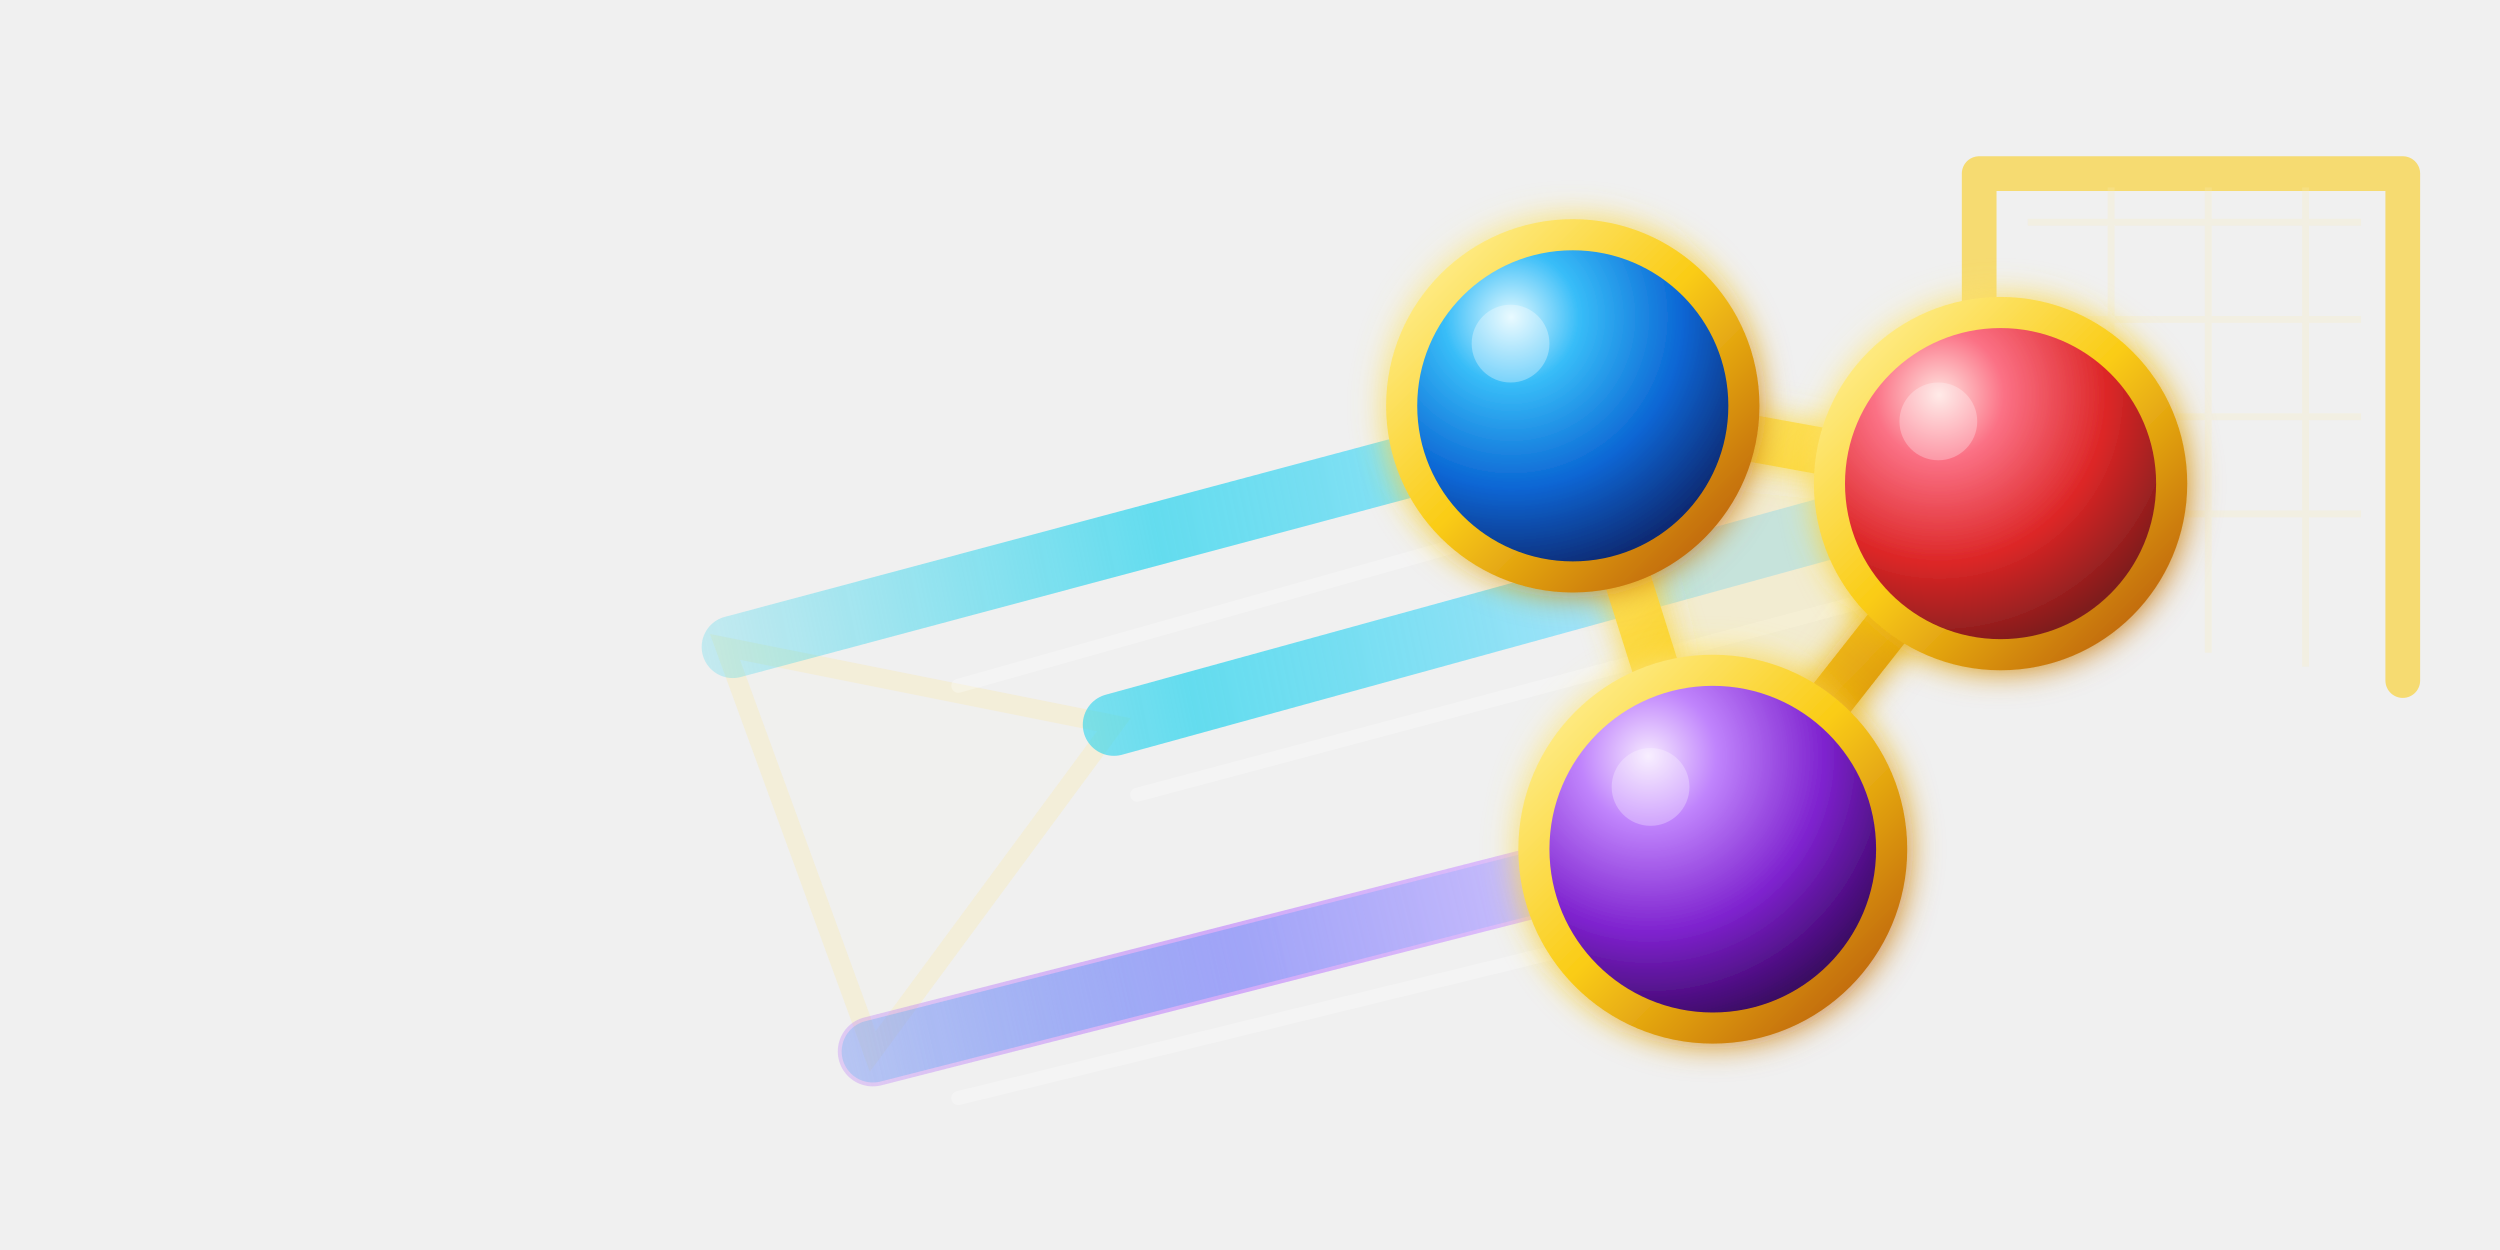
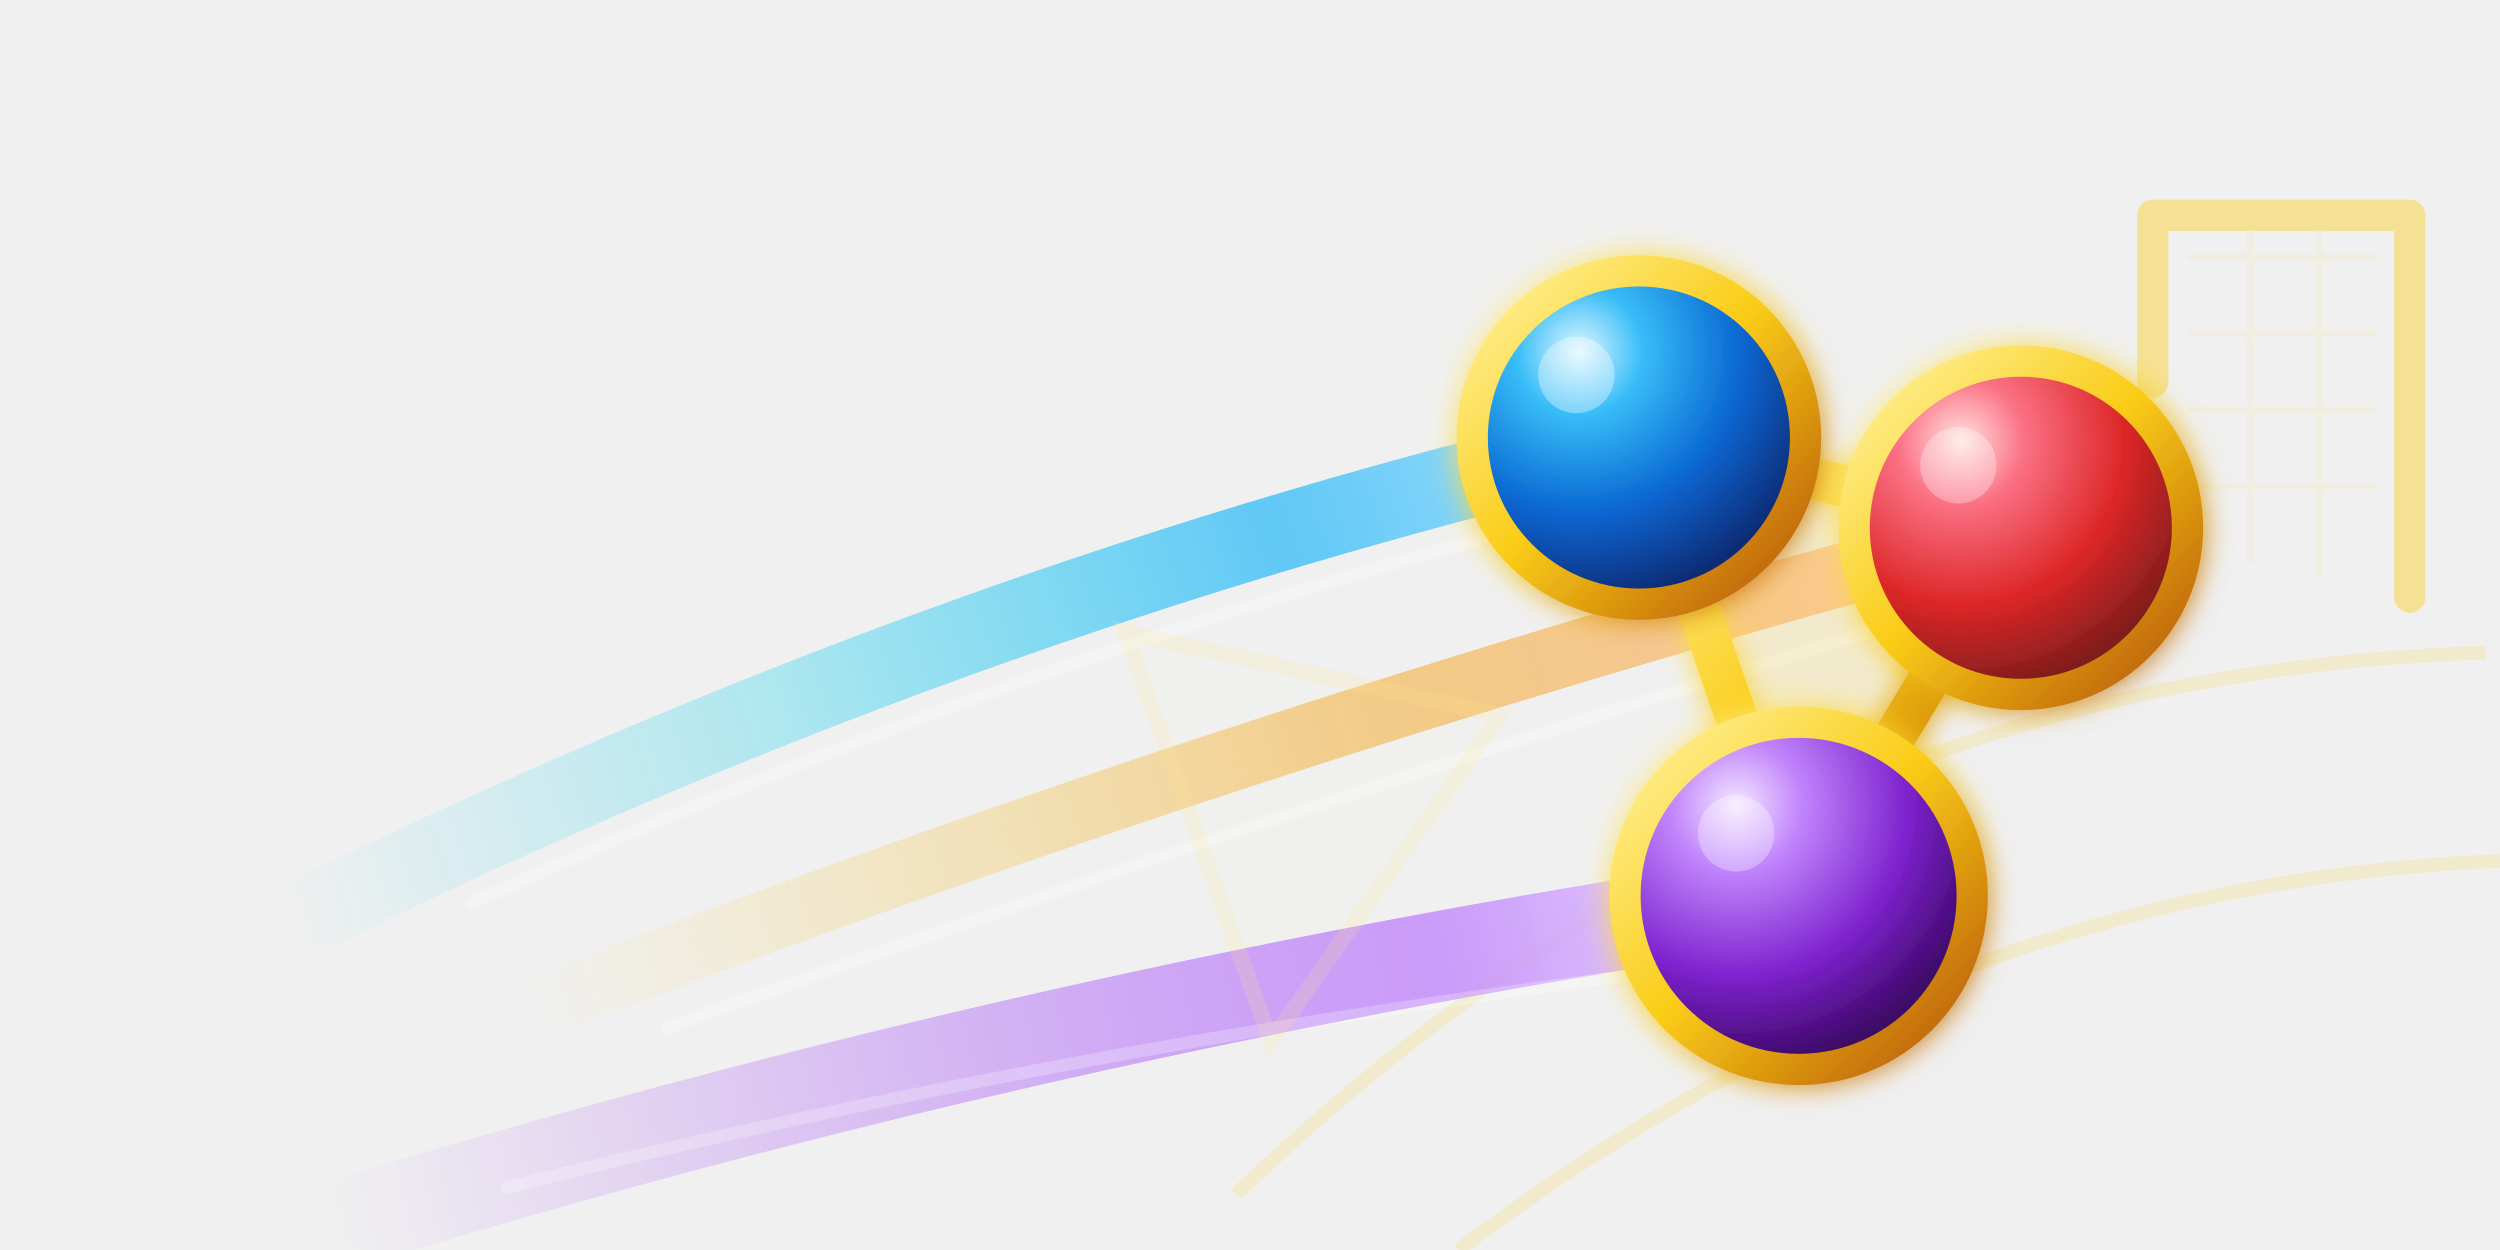
<svg xmlns="http://www.w3.org/2000/svg" viewBox="0 0 360 180" role="presentation">
  <defs>
    <linearGradient id="gold" x1="0" y1="0" x2="1" y2="1">
      <stop stop-color="#fff3a1" />
      <stop offset=".48" stop-color="#facc15" />
      <stop offset="1" stop-color="#b45309" />
    </linearGradient>
    <radialGradient id="blue" cx="32%" cy="24%" r="76%">
-       <stop stop-color="#dff8ff" />
-       <stop offset=".26" stop-color="#38bdf8" />
-       <stop offset=".66" stop-color="#0b66d4" />
+       <stop stop-color="#e0f7ff" />
+       <stop offset=".25" stop-color="#38bdf8" />
+       <stop offset=".65" stop-color="#0865d1" />
      <stop offset="1" stop-color="#072b75" />
    </radialGradient>
    <radialGradient id="red" cx="32%" cy="24%" r="76%">
-       <stop stop-color="#ffe3df" />
+       <stop stop-color="#ffe4e1" />
      <stop offset=".25" stop-color="#fb7185" />
      <stop offset=".65" stop-color="#dc2626" />
      <stop offset="1" stop-color="#7f1d1d" />
    </radialGradient>
    <radialGradient id="purple" cx="32%" cy="24%" r="76%">
      <stop stop-color="#f5e8ff" />
      <stop offset=".25" stop-color="#c084fc" />
      <stop offset=".65" stop-color="#7e22ce" />
      <stop offset="1" stop-color="#3b0764" />
    </radialGradient>
-     <linearGradient id="cyanTrail" x1="92" y1="110" x2="246" y2="78" gradientUnits="userSpaceOnUse">
+     <linearGradient id="blueTrail" x1="42" y1="132" x2="242" y2="64" gradientUnits="userSpaceOnUse">
      <stop stop-color="#22d3ee" stop-opacity="0" />
-       <stop offset=".56" stop-color="#22d3ee" stop-opacity=".68" />
-       <stop offset="1" stop-color="#bae6fd" stop-opacity=".94" />
+       <stop offset=".36" stop-color="#22d3ee" stop-opacity=".32" />
+       <stop offset=".72" stop-color="#38bdf8" stop-opacity=".78" />
+       <stop offset="1" stop-color="#bae6fd" />
    </linearGradient>
-     <linearGradient id="violetTrail" x1="98" y1="158" x2="254" y2="119" gradientUnits="userSpaceOnUse">
+     <linearGradient id="violetTrail" x1="48" y1="178" x2="262" y2="128" gradientUnits="userSpaceOnUse">
      <stop stop-color="#a855f7" stop-opacity="0" />
-       <stop offset=".56" stop-color="#c084fc" stop-opacity=".64" />
-       <stop offset="1" stop-color="#e9d5ff" stop-opacity=".9" />
+       <stop offset=".38" stop-color="#a855f7" stop-opacity=".34" />
+       <stop offset=".75" stop-color="#c084fc" stop-opacity=".78" />
+       <stop offset="1" stop-color="#f3e8ff" />
+     </linearGradient>
+     <linearGradient id="redTrail" x1="76" y1="145" x2="294" y2="76" gradientUnits="userSpaceOnUse">
+       <stop stop-color="#facc15" stop-opacity="0" />
+       <stop offset=".56" stop-color="#f59e0b" stop-opacity=".45" />
+       <stop offset="1" stop-color="#fecaca" stop-opacity=".9" />
    </linearGradient>
    <filter id="glow" x="-35%" y="-35%" width="170%" height="170%">
      <feGaussianBlur stdDeviation="2.1" result="b" />
      <feMerge>
        <feMergeNode in="b" />
        <feMergeNode in="SourceGraphic" />
      </feMerge>
    </filter>
  </defs>
-   <g opacity=".58">
-     <path d="M285 46V25h61v73" fill="none" stroke="#facc15" stroke-width="5" stroke-linecap="round" stroke-linejoin="round" />
-     <path d="M292 32h48M292 46h48M292 60h48M292 74h48M304 27v65M318 27v67M332 27v69" fill="none" stroke="#fde68a" stroke-width="1" opacity=".22" />
+   <path d="M178 172c52-50 112-76 180-78M210 180c48-36 98-54 150-56" fill="none" stroke="#facc15" stroke-width="2" opacity=".16" />
+   <g opacity=".42">
+     <path d="M310 55V31h37v55" fill="none" stroke="#facc15" stroke-width="4.5" stroke-linecap="round" stroke-linejoin="round" />
+     <path d="M315 37h27M315 48h27M315 59h27M315 70h27M324 33v48M334 33v50" fill="none" stroke="#fde68a" stroke-width=".9" opacity=".34" />
  </g>
-   <g transform="translate(-30 -11) scale(1.12)">
-     <path d="M120 93 170 103 139 145 120 93Z" fill="#facc15" fill-opacity=".035" stroke="#fde68a" stroke-width="2.5" opacity=".22" />
-     <path d="M121 93 222 66M170 103 279 73M139 145 241 119" fill="none" stroke="url(#cyanTrail)" stroke-width="8" stroke-linecap="round" />
-     <path d="M139 145 241 119" fill="none" stroke="url(#violetTrail)" stroke-width="9" stroke-linecap="round" />
-     <path d="M150 98 228 76M173 112 278 84M150 151 244 128" fill="none" stroke="#fff" stroke-width="1.8" stroke-linecap="round" opacity=".28" />
-     <path d="M229 62 284 72 247 119 229 62Z" fill="#facc15" fill-opacity=".07" stroke="url(#gold)" stroke-width="6" stroke-linejoin="round" filter="url(#glow)" />
-     <g filter="url(#glow)">
-       <circle cx="229" cy="62" r="22" fill="url(#blue)" stroke="url(#gold)" stroke-width="4" />
-       <circle cx="284" cy="72" r="22" fill="url(#red)" stroke="url(#gold)" stroke-width="4" />
-       <circle cx="247" cy="119" r="23" fill="url(#purple)" stroke="url(#gold)" stroke-width="4" />
-       <circle cx="221" cy="54" r="5" fill="#fff" opacity=".32" />
-       <circle cx="276" cy="64" r="5" fill="#fff" opacity=".28" />
-       <circle cx="239" cy="111" r="5" fill="#fff" opacity=".28" />
-     </g>
+   <path d="M42 133Q137 86 236 63" fill="none" stroke="url(#blueTrail)" stroke-width="11" stroke-linecap="round" />
+   <path d="M75 146Q181 105 290 76" fill="none" stroke="url(#redTrail)" stroke-width="9" stroke-linecap="round" />
+   <path d="M47 177Q151 145 260 129" fill="none" stroke="url(#violetTrail)" stroke-width="13" stroke-linecap="round" />
+   <path d="M68 130Q147 94 231 73M96 148Q188 115 286 86M73 171Q160 149 255 138" fill="none" stroke="#fff" stroke-width="1.8" stroke-linecap="round" opacity=".24" />
+   <path d="M162 91 216 103 183 150 162 91Z" fill="#facc15" fill-opacity=".035" stroke="#fde68a" stroke-width="2.3" opacity=".17" />
+   <path d="M236 63 291 76 259 129 236 63Z" fill="#facc15" fill-opacity=".08" stroke="url(#gold)" stroke-width="6" stroke-linejoin="round" filter="url(#glow)" />
+   <g filter="url(#glow)">
+     <circle cx="236" cy="63" r="24" fill="url(#blue)" stroke="url(#gold)" stroke-width="4.5" />
+     <circle cx="291" cy="76" r="24" fill="url(#red)" stroke="url(#gold)" stroke-width="4.5" />
+     <circle cx="259" cy="129" r="25" fill="url(#purple)" stroke="url(#gold)" stroke-width="4.5" />
+     <circle cx="227" cy="54" r="5.5" fill="#fff" opacity=".34" />
+     <circle cx="282" cy="67" r="5.5" fill="#fff" opacity=".3" />
+     <circle cx="250" cy="120" r="5.5" fill="#fff" opacity=".3" />
  </g>
</svg>
